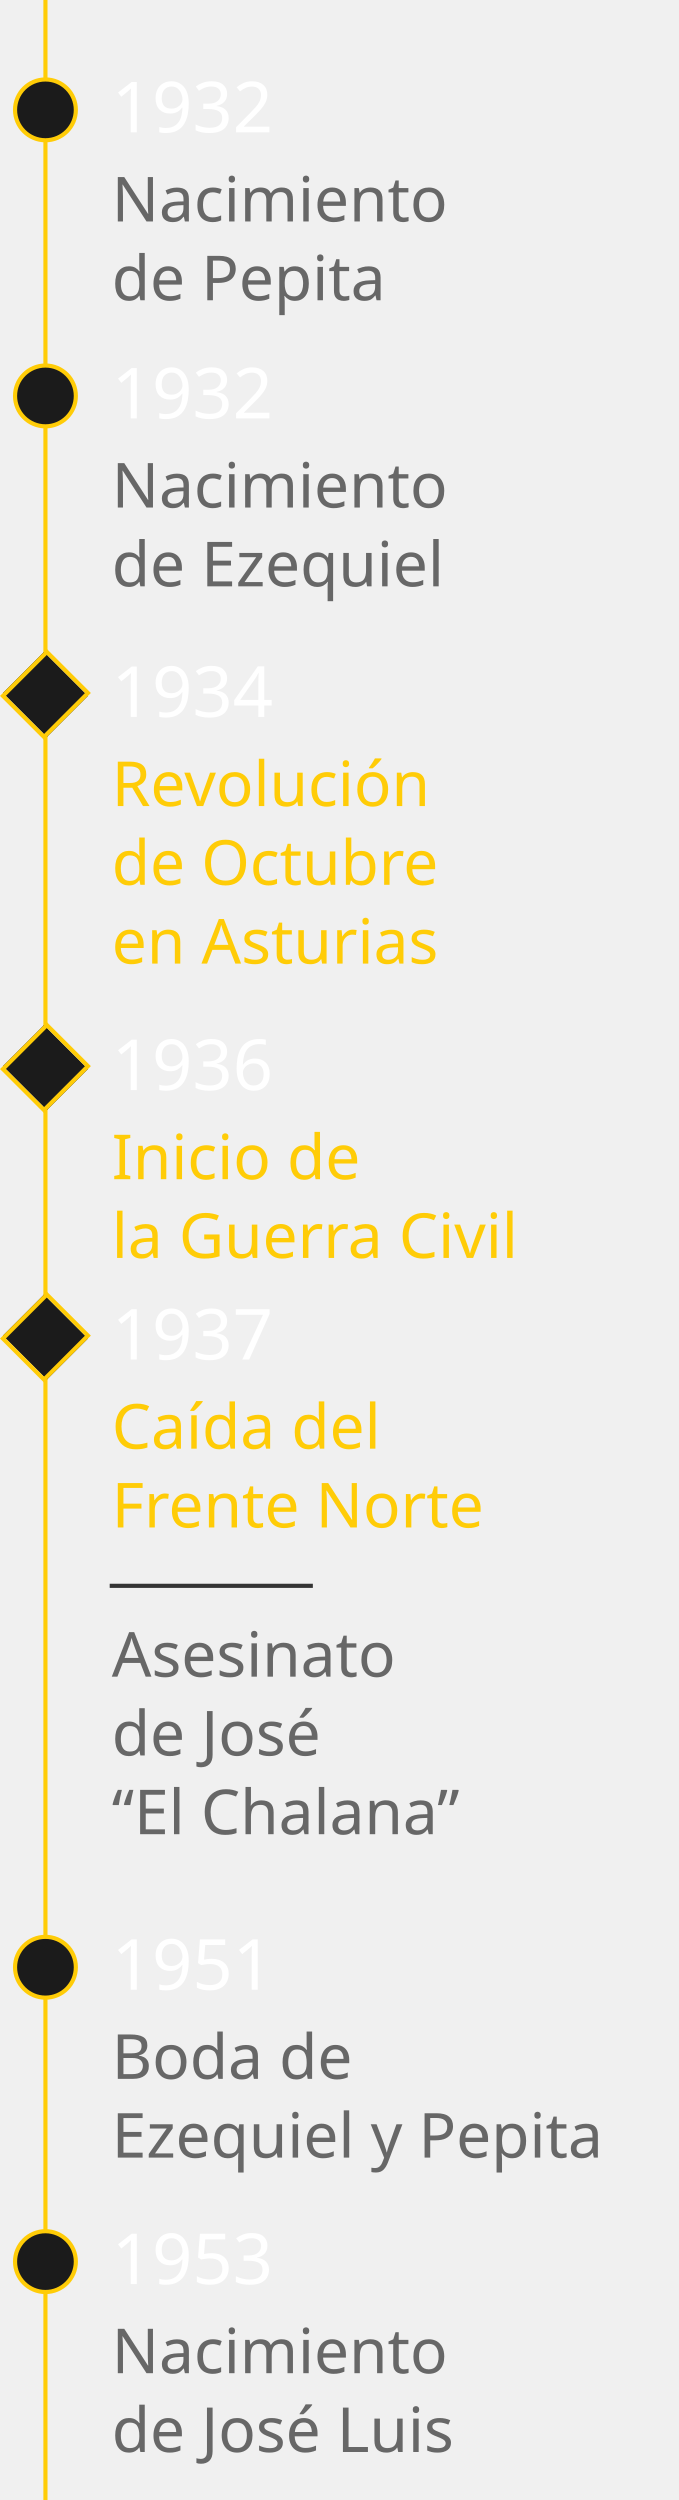
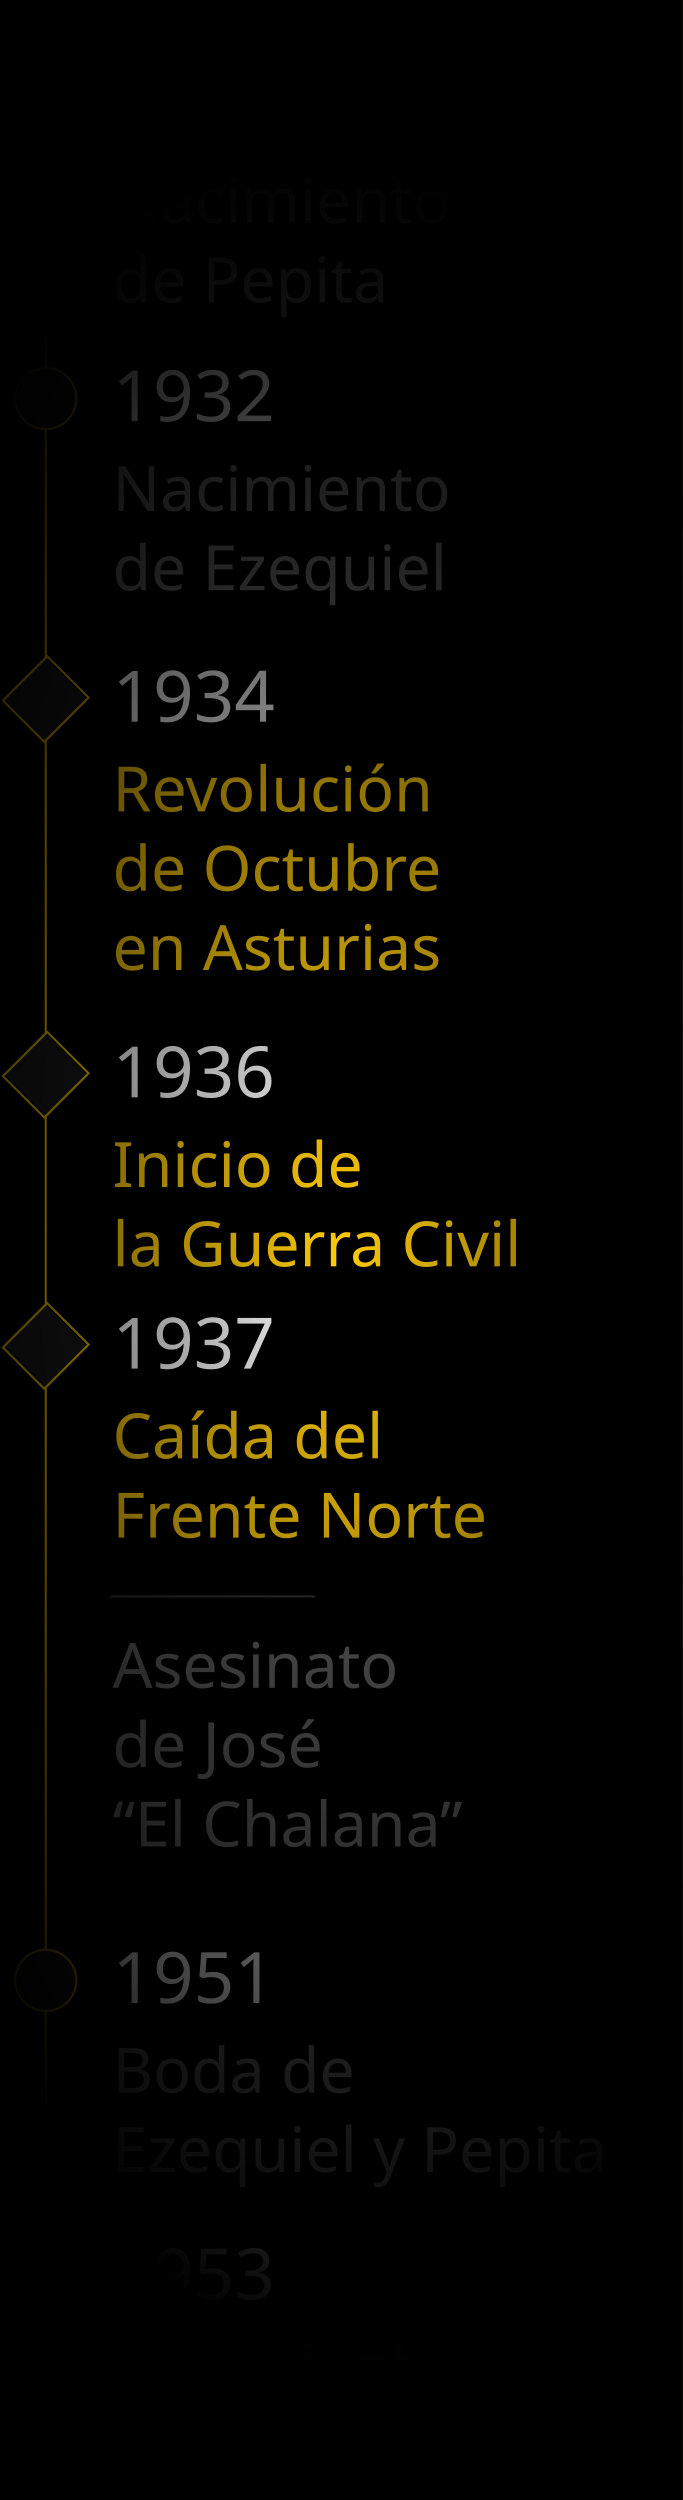
- <svg xmlns="http://www.w3.org/2000/svg" version="1.1" id="Layer_1" x="0px" y="0px" width="163.601px" height="603px" viewBox="0 0 163.601 603" enable-background="new 0 0 163.601 603" xml:space="preserve">
+ <svg xmlns="http://www.w3.org/2000/svg" version="1.1" id="Layer_1" x="0px" y="0px" width="327.202px" height="1198px" viewBox="0 8 327.202 1198" enable-background="new 0 8 327.202 1198" xml:space="preserve">
+   <rect x="0" y="8" width="327.202" height="1206" />
  <g>
-     <line fill="none" stroke="#FFCC07" stroke-miterlimit="10" x1="10.96" y1="-8" x2="10.96" y2="1309" />
-     <circle fill="#1B1B1B" stroke="#FFCC07" stroke-miterlimit="10" cx="10.96" cy="26.5" r="7.333" />
+     <line fill="none" stroke="#FFCC07" stroke-miterlimit="10" x1="21.92" y1="-8" x2="21.92" y2="2626" />
+     <circle fill="#1B1B1B" stroke="#FFCC07" stroke-miterlimit="10" cx="21.92" cy="61" r="14.666" />
    <g>
-       <text transform="matrix(1 0 0 1 26.9602 31.9165)" fill="#FFFFFF" font-family="'Merriweather-Regular'" font-size="17">1932</text>
+       <text transform="matrix(1 0 0 1 53.9201 71.833)" fill="#FFFFFF" font-family="'Merriweather-Regular'" font-size="34">1932</text>
    </g>
    <g>
-       <text transform="matrix(1 0 0 1 26.9602 53.4165)">
-         <tspan x="0" y="0" fill="#676767" font-family="'Merriweather-Regular'" font-size="15">Nacimiento </tspan>
-         <tspan x="0" y="19" fill="#676767" font-family="'Merriweather-Regular'" font-size="15">de Pepita</tspan>
-       </text>
+       <text transform="matrix(1 0 0 1 53.9201 114.833)" fill="#676767" font-family="'Merriweather-Regular'" font-size="30">Nacimiento </text>
+       <text transform="matrix(1 0 0 1 53.9201 152.833)" fill="#676767" font-family="'Merriweather-Regular'" font-size="30">de Pepita</text>
    </g>
-     <circle fill="#1B1B1B" stroke="#FFCC07" stroke-miterlimit="10" cx="10.96" cy="95.5" r="7.333" />
+     <circle fill="#1B1B1B" stroke="#FFCC07" stroke-miterlimit="10" cx="21.92" cy="199" r="14.666" />
    <g>
-       <text transform="matrix(1 0 0 1 26.9602 100.9165)" fill="#FFFFFF" font-family="'Merriweather-Regular'" font-size="17">1932</text>
+       <text transform="matrix(1 0 0 1 53.9201 209.833)" fill="#FFFFFF" font-family="'Merriweather-Regular'" font-size="34">1932</text>
    </g>
    <g>
-       <text transform="matrix(1 0 0 1 26.9602 122.4165)">
-         <tspan x="0" y="0" fill="#676767" font-family="'Merriweather-Regular'" font-size="15">Nacimiento </tspan>
-         <tspan x="0" y="19" fill="#676767" font-family="'Merriweather-Regular'" font-size="15">de Ezequiel</tspan>
-       </text>
+       <text transform="matrix(1 0 0 1 53.9201 252.833)" fill="#676767" font-family="'Merriweather-Regular'" font-size="30">Nacimiento </text>
+       <text transform="matrix(1 0 0 1 53.9201 290.833)" fill="#676767" font-family="'Merriweather-Regular'" font-size="30">de Ezequiel</text>
    </g>
    <g>
-       <rect x="3.46" y="160.5" transform="matrix(-0.7071 -0.7071 0.7071 -0.7071 -99.7303 293.6904)" fill="#1B1B1B" width="15" height="14" />
-       <rect x="3.96" y="160" transform="matrix(-0.7071 -0.7071 0.7071 -0.7071 -99.7304 293.6903)" fill="none" stroke="#FFCC07" stroke-miterlimit="10" width="14" height="15" />
+       <rect x="6.919" y="329.002" transform="matrix(0.7071 0.7071 -0.7071 0.7071 248.9585 84.964)" fill="#1B1B1B" width="30" height="28" />
+       <rect x="7.918" y="328.002" transform="matrix(0.7071 0.7071 -0.7071 0.7071 248.9585 84.9644)" fill="none" stroke="#FFCC07" stroke-miterlimit="10" width="28" height="30" />
    </g>
    <g>
-       <rect x="3.46" y="250.5" transform="matrix(-0.7071 -0.7071 0.7071 -0.7071 -163.3699 447.33)" fill="#1B1B1B" width="15" height="14" />
-       <rect x="3.96" y="250" transform="matrix(-0.7071 -0.7071 0.7071 -0.7071 -163.37 447.3299)" fill="none" stroke="#FFCC07" stroke-miterlimit="10" width="14" height="15" />
+       <rect x="6.918" y="509.005" transform="matrix(0.7071 0.7071 -0.7071 0.7071 376.2396 137.6865)" fill="#1B1B1B" width="30" height="28" />
+       <rect x="7.917" y="508.005" transform="matrix(0.7071 0.7071 -0.7071 0.7071 376.2396 137.6869)" fill="none" stroke="#FFCC07" stroke-miterlimit="10" width="28" height="30" />
    </g>
    <g>
-       <rect x="3.46" y="315.5" transform="matrix(-0.7071 -0.7071 0.7071 -0.7071 -209.3319 558.2919)" fill="#1B1B1B" width="15" height="14" />
-       <rect x="3.96" y="315" transform="matrix(-0.7071 -0.7071 0.7071 -0.7071 -209.332 558.2918)" fill="none" stroke="#FFCC07" stroke-miterlimit="10" width="14" height="15" />
+       <rect x="6.917" y="639.004" transform="matrix(0.7071 0.7071 -0.7071 0.7071 468.1625 175.7631)" fill="#1B1B1B" width="30" height="28" />
+       <rect x="7.916" y="638.004" transform="matrix(0.7071 0.7071 -0.7071 0.7071 468.1624 175.7634)" fill="none" stroke="#FFCC07" stroke-miterlimit="10" width="28" height="30" />
    </g>
    <g>
-       <text transform="matrix(1 0 0 1 26.9602 172.9165)" fill="#FFFFFF" font-family="'Merriweather-Regular'" font-size="17">1934</text>
+       <text transform="matrix(1 0 0 1 53.9201 353.833)" fill="#FFFFFF" font-family="'Merriweather-Regular'" font-size="34">1934</text>
    </g>
    <g>
-       <text transform="matrix(1 0 0 1 26.9602 194.4165)">
-         <tspan x="0" y="0" fill="#FFCC07" font-family="'Merriweather-Regular'" font-size="15">Revolución </tspan>
-         <tspan x="0" y="19" fill="#FFCC07" font-family="'Merriweather-Regular'" font-size="15">de Octubre </tspan>
-         <tspan x="0" y="38" fill="#FFCC07" font-family="'Merriweather-Regular'" font-size="15">en Asturias</tspan>
-       </text>
+       <text transform="matrix(1 0 0 1 53.9201 396.833)" fill="#FFCC07" font-family="'Merriweather-Regular'" font-size="30">Revolución </text>
+       <text transform="matrix(1 0 0 1 53.9201 434.833)" fill="#FFCC07" font-family="'Merriweather-Regular'" font-size="30">de Octubre </text>
+       <text transform="matrix(1 0 0 1 53.9201 472.833)" fill="#FFCC07" font-family="'Merriweather-Regular'" font-size="30">en Asturias</text>
    </g>
    <g>
-       <text transform="matrix(1 0 0 1 26.9602 262.9165)" fill="#FFFFFF" font-family="'Merriweather-Regular'" font-size="17">1936</text>
+       <text transform="matrix(1 0 0 1 53.9201 533.833)" fill="#FFFFFF" font-family="'Merriweather-Regular'" font-size="34">1936</text>
    </g>
    <g>
-       <text transform="matrix(1 0 0 1 26.9602 284.4165)">
-         <tspan x="0" y="0" fill="#FFCC07" font-family="'Merriweather-Regular'" font-size="15">Inicio de </tspan>
-         <tspan x="0" y="19" fill="#FFCC07" font-family="'Merriweather-Regular'" font-size="15">la Guerra Civil</tspan>
-       </text>
+       <text transform="matrix(1 0 0 1 53.9201 576.833)" fill="#FFCC07" font-family="'Merriweather-Regular'" font-size="30">Inicio de </text>
+       <text transform="matrix(1 0 0 1 53.9201 614.833)" fill="#FFCC07" font-family="'Merriweather-Regular'" font-size="30">la Guerra Civil</text>
    </g>
    <g>
-       <text transform="matrix(1 0 0 1 26.9602 327.9165)" fill="#FFFFFF" font-family="'Merriweather-Regular'" font-size="17">1937</text>
+       <text transform="matrix(1 0 0 1 53.9201 663.833)" fill="#FFFFFF" font-family="'Merriweather-Regular'" font-size="34">1937</text>
    </g>
    <g>
-       <text transform="matrix(1 0 0 1 26.9602 349.4166)">
-         <tspan x="0" y="0" fill="#FFCC07" font-family="'Merriweather-Regular'" font-size="15">Caída del </tspan>
-         <tspan x="0" y="19" fill="#FFCC07" font-family="'Merriweather-Regular'" font-size="15">Frente Norte</tspan>
-         <tspan x="0" y="55" fill="#676767" font-family="'Merriweather-Regular'" font-size="15">Asesinato </tspan>
-         <tspan x="0" y="74" fill="#676767" font-family="'Merriweather-Regular'" font-size="15">de José </tspan>
-         <tspan x="0" y="93" fill="#676767" font-family="'Merriweather-Regular'" font-size="15">“El Chalana”</tspan>
-       </text>
+       <text transform="matrix(1 0 0 1 53.9201 706.833)" fill="#FFCC07" font-family="'Merriweather-Regular'" font-size="30">Caída del </text>
+       <text transform="matrix(1 0 0 1 53.9201 744.833)" fill="#FFCC07" font-family="'Merriweather-Regular'" font-size="30">Frente Norte</text>
+       <text transform="matrix(1 0 0 1 53.9201 816.833)" fill="#676767" font-family="'Merriweather-Regular'" font-size="30">Asesinato </text>
+       <text transform="matrix(1 0 0 1 53.9201 854.833)" fill="#676767" font-family="'Merriweather-Regular'" font-size="30">de José </text>
+       <text transform="matrix(1 0 0 1 53.9201 892.833)" fill="#676767" font-family="'Merriweather-Regular'" font-size="30">“El Chalana”</text>
    </g>
-     <circle fill="#1B1B1B" stroke="#FFCC07" stroke-miterlimit="10" cx="10.96" cy="474.5" r="7.333" />
+     <circle fill="#1B1B1B" stroke="#FFCC07" stroke-miterlimit="10" cx="21.92" cy="957" r="14.666" />
    <g>
-       <text transform="matrix(1 0 0 1 26.9602 479.9166)" fill="#FFFFFF" font-family="'Merriweather-Regular'" font-size="17">1951</text>
+       <text transform="matrix(1 0 0 1 53.9201 967.833)" fill="#FFFFFF" font-family="'Merriweather-Regular'" font-size="34">1951</text>
    </g>
    <g>
-       <text transform="matrix(1 0 0 1 26.9602 501.4166)">
-         <tspan x="0" y="0" fill="#676767" font-family="'Merriweather-Regular'" font-size="15">Boda de </tspan>
-         <tspan x="0" y="19" fill="#676767" font-family="'Merriweather-Regular'" font-size="15">Ezequiel y Pepita</tspan>
-       </text>
+       <text transform="matrix(1 0 0 1 53.9201 1010.833)" fill="#676767" font-family="'Merriweather-Regular'" font-size="30">Boda de </text>
+       <text transform="matrix(1 0 0 1 53.9201 1048.833)" fill="#676767" font-family="'Merriweather-Regular'" font-size="30">Ezequiel y Pepita</text>
    </g>
-     <circle fill="#1B1B1B" stroke="#FFCC07" stroke-miterlimit="10" cx="10.96" cy="545.5" r="7.333" />
+     <circle fill="#1B1B1B" stroke="#FFCC07" stroke-miterlimit="10" cx="21.92" cy="1099" r="14.666" />
    <g>
-       <text transform="matrix(1 0 0 1 26.9602 550.9166)" fill="#FFFFFF" font-family="'Merriweather-Regular'" font-size="17">1953</text>
+       <text transform="matrix(1 0 0 1 53.9201 1109.833)" fill="#FFFFFF" font-family="'Merriweather-Regular'" font-size="34">1953</text>
    </g>
    <g>
-       <text transform="matrix(1 0 0 1 26.9602 572.4166)">
-         <tspan x="0" y="0" fill="#676767" font-family="'Merriweather-Regular'" font-size="15">Nacimiento </tspan>
-         <tspan x="0" y="19" fill="#676767" font-family="'Merriweather-Regular'" font-size="15">de José Luis</tspan>
-       </text>
+       <text transform="matrix(1 0 0 1 53.9201 1152.833)" fill="#676767" font-family="'Merriweather-Regular'" font-size="30">Nacimiento </text>
+       <text transform="matrix(1 0 0 1 53.9201 1190.833)" fill="#676767" font-family="'Merriweather-Regular'" font-size="30">de José Luis</text>
    </g>
-     <line fill="none" stroke="#343434" stroke-miterlimit="10" x1="26.46" y1="382.5" x2="75.46" y2="382.5" />
+     <line fill="none" stroke="#343434" stroke-miterlimit="10" x1="52.92" y1="773" x2="150.92" y2="773" />
  </g>
+   <radialGradient id="SVGID_1_" cx="-428.757" cy="1623.113" r="565.253" gradientTransform="matrix(-0.0302 -0.9455 0.4212 -0.012 -533.0027 225.0871)" gradientUnits="userSpaceOnUse">
+     <stop offset="0" style="stop-color:#000000;stop-opacity:0" />
+     <stop offset="0.885" style="stop-color:#000000;stop-opacity:0.885" />
+     <stop offset="1" style="stop-color:#000000" />
+   </radialGradient>
+   <rect x="0" y="8" fill="url(#SVGID_1_)" width="327.202" height="1206" />
</svg>
